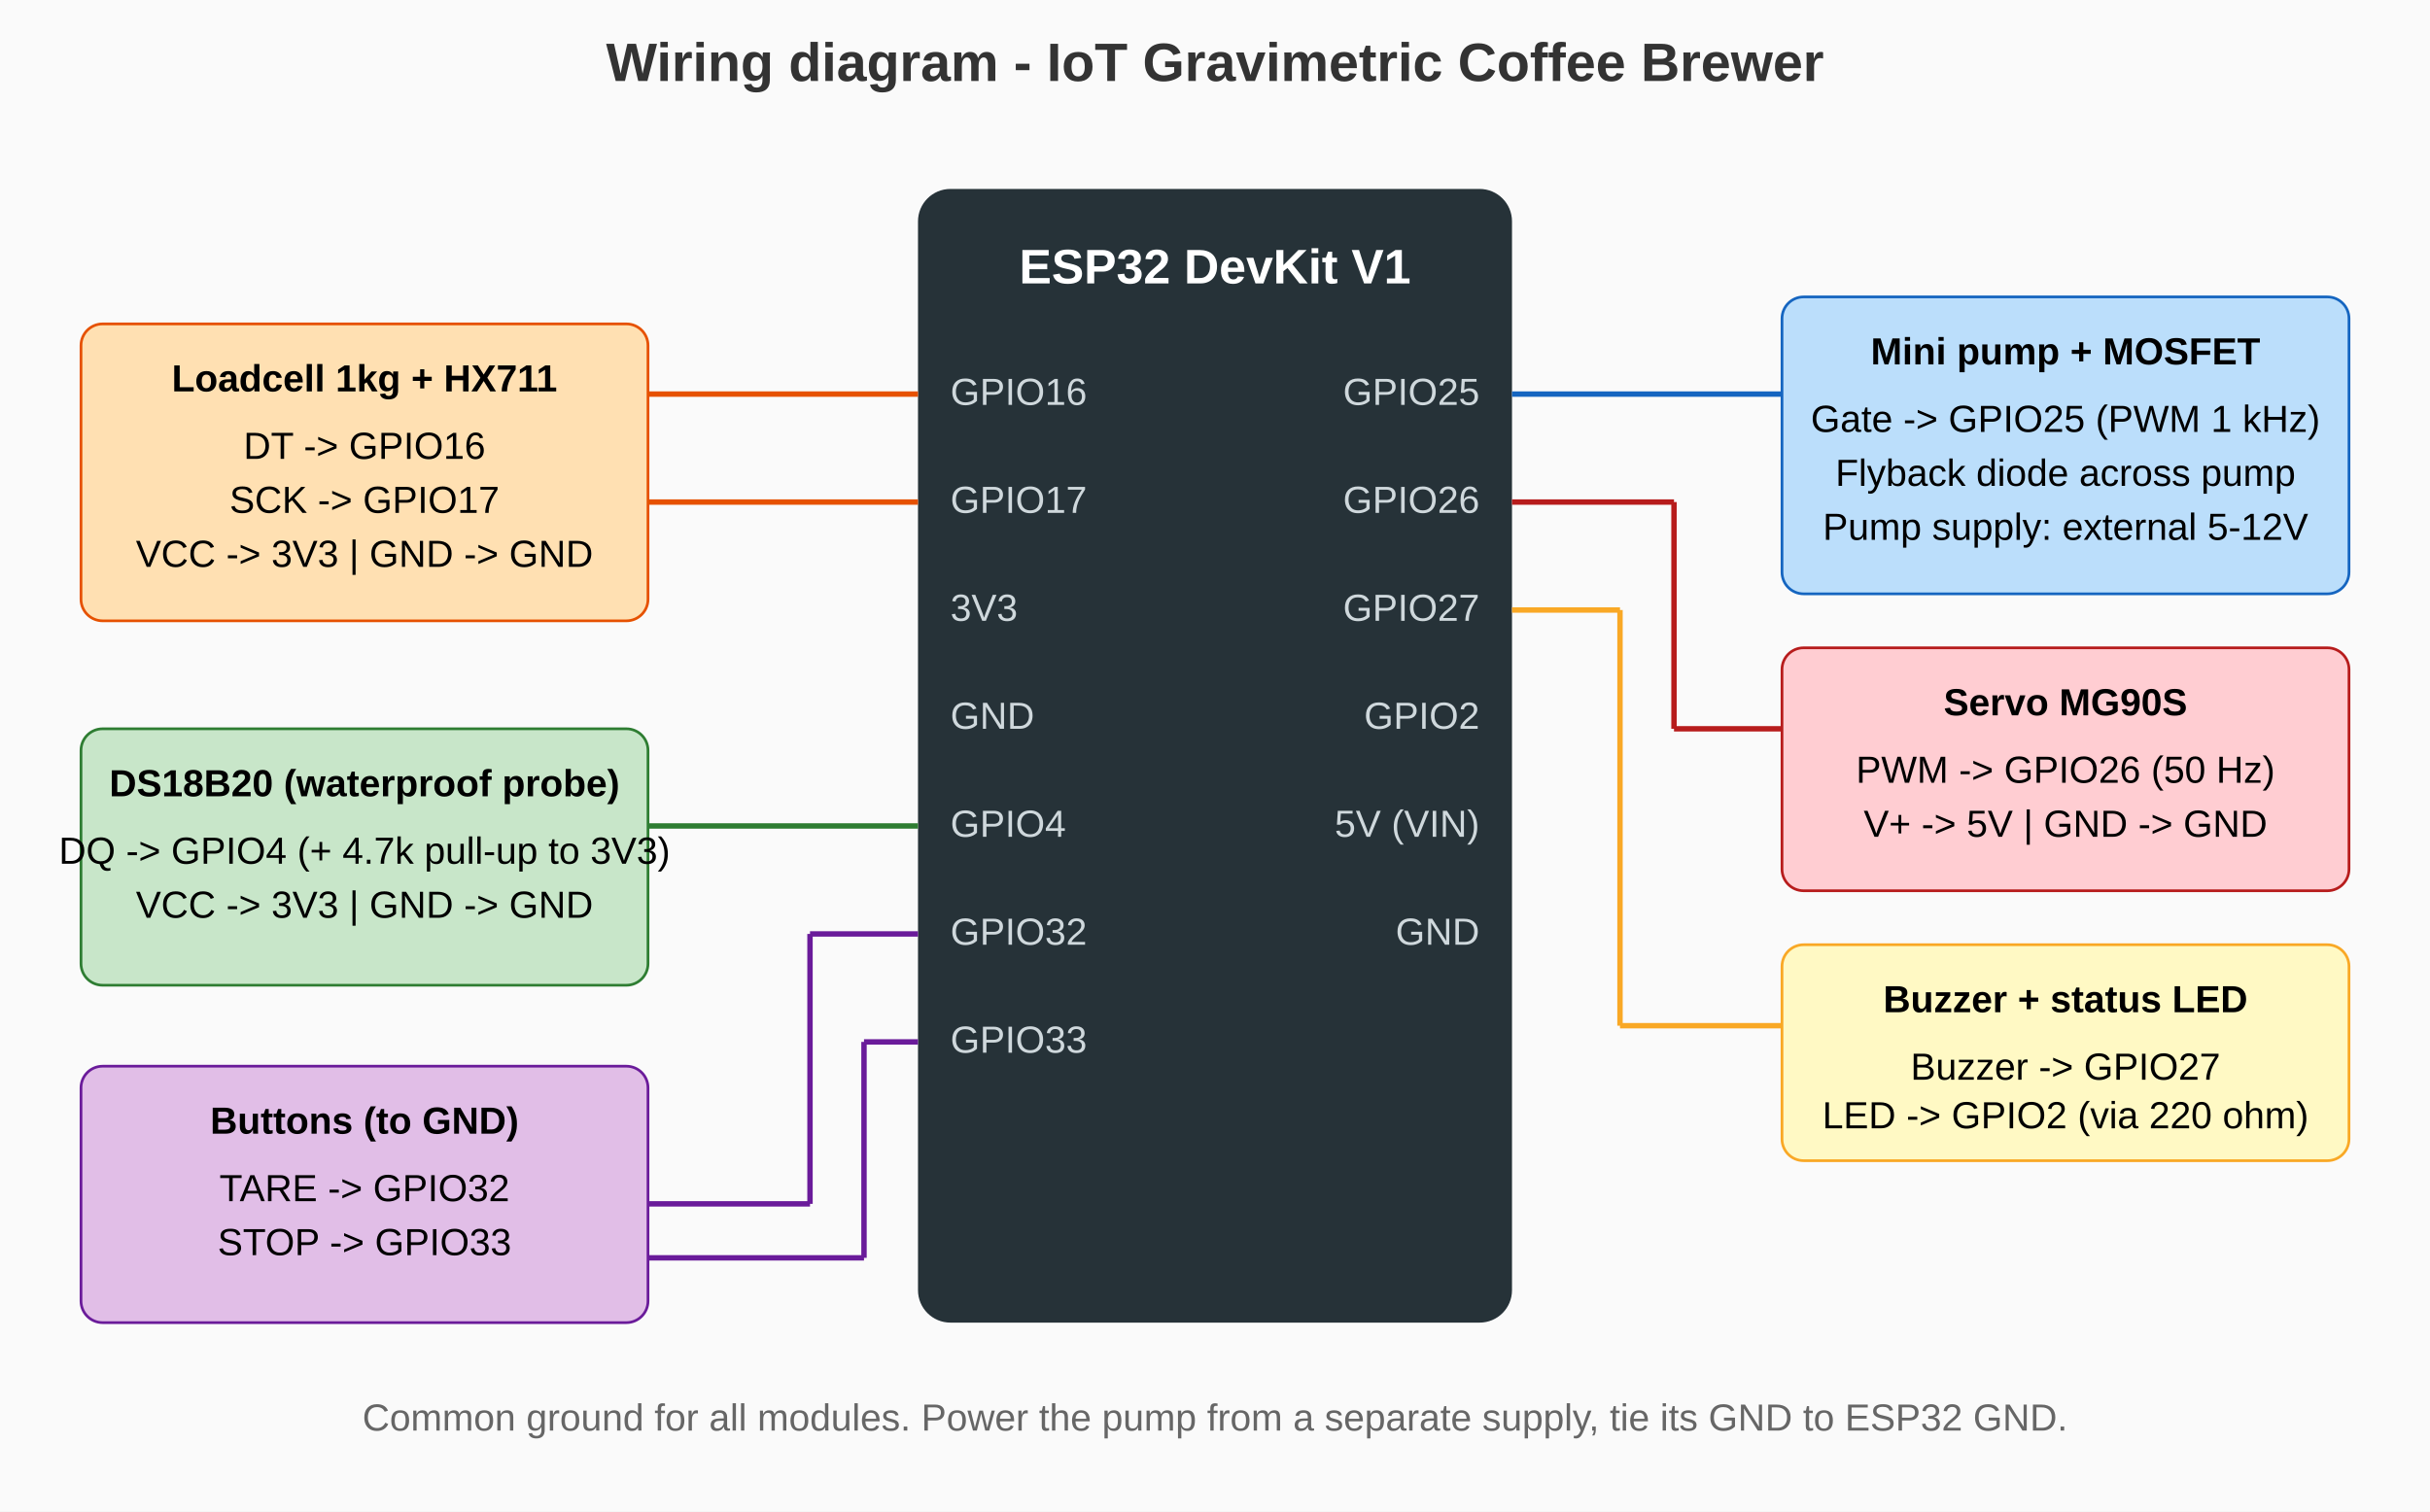
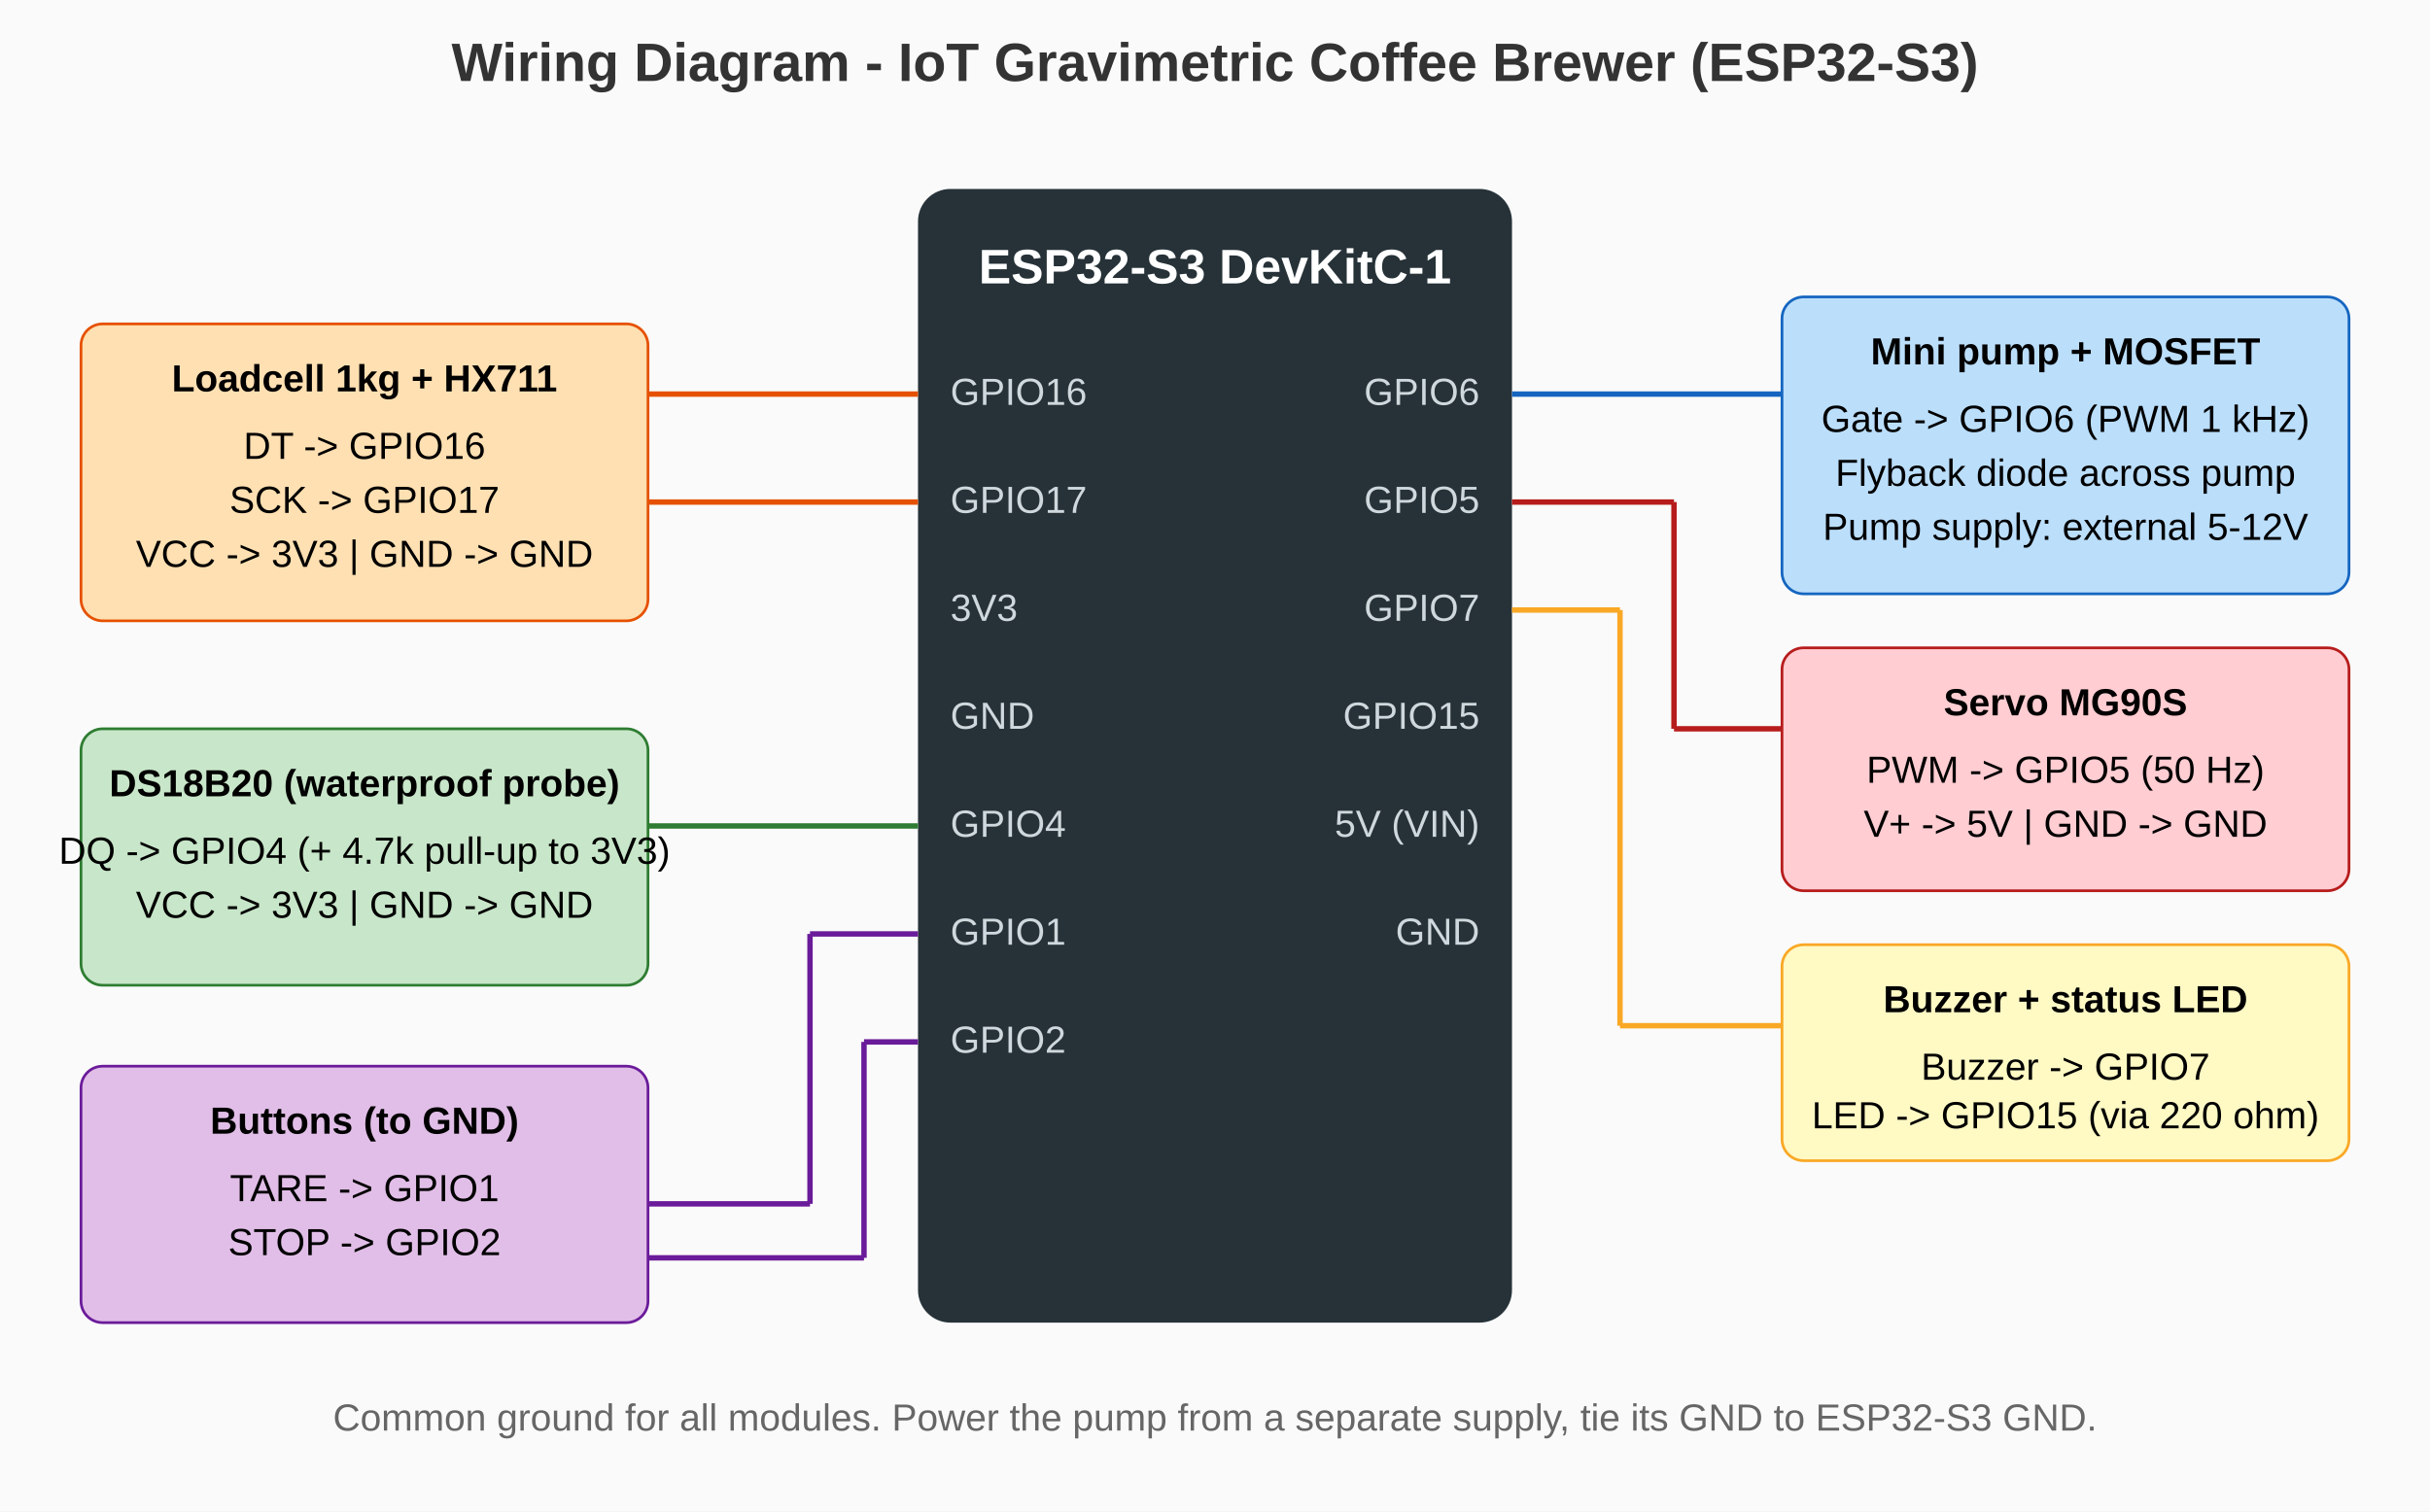
<svg xmlns="http://www.w3.org/2000/svg" width="900" height="560" viewBox="0 0 900 560" font-family="Segoe UI, Arial, sans-serif" font-size="14">
  <rect width="900" height="560" fill="#fafafa" />
-   <text x="450" y="30" text-anchor="middle" font-size="20" font-weight="bold" fill="#333">Wiring diagram - IoT Gravimetric Coffee Brewer</text>
+   <text x="450" y="30" text-anchor="middle" font-size="20" font-weight="bold" fill="#333">Wiring Diagram - IoT Gravimetric Coffee Brewer (ESP32-S3)</text>
  <rect x="340" y="70" width="220" height="420" rx="12" fill="#263238" />
-   <text x="450" y="105" text-anchor="middle" fill="#fff" font-size="18" font-weight="bold">ESP32 DevKit V1</text>
+   <text x="450" y="105" text-anchor="middle" fill="#fff" font-size="18" font-weight="bold">ESP32-S3 DevKitC-1</text>
  <g fill="#cfd8dc">
    <text x="352" y="150">GPIO16</text>
    <text x="352" y="190">GPIO17</text>
    <text x="352" y="230">3V3</text>
    <text x="352" y="270">GND</text>
    <text x="352" y="310">GPIO4</text>
-     <text x="352" y="350">GPIO32</text>
-     <text x="352" y="390">GPIO33</text>
-     <text x="548" y="150" text-anchor="end">GPIO25</text>
-     <text x="548" y="190" text-anchor="end">GPIO26</text>
-     <text x="548" y="230" text-anchor="end">GPIO27</text>
-     <text x="548" y="270" text-anchor="end">GPIO2</text>
+     <text x="352" y="350">GPIO1</text>
+     <text x="352" y="390">GPIO2</text>
+     <text x="548" y="150" text-anchor="end">GPIO6</text>
+     <text x="548" y="190" text-anchor="end">GPIO5</text>
+     <text x="548" y="230" text-anchor="end">GPIO7</text>
+     <text x="548" y="270" text-anchor="end">GPIO15</text>
    <text x="548" y="310" text-anchor="end">5V (VIN)</text>
    <text x="548" y="350" text-anchor="end">GND</text>
  </g>
  <rect x="30" y="120" width="210" height="110" rx="8" fill="#ffe0b2" stroke="#e65100" />
  <text x="135" y="145" text-anchor="middle" font-weight="bold">Loadcell 1kg + HX711</text>
  <text x="135" y="170" text-anchor="middle">DT  -&gt; GPIO16</text>
  <text x="135" y="190" text-anchor="middle">SCK -&gt; GPIO17</text>
  <text x="135" y="210" text-anchor="middle">VCC -&gt; 3V3 | GND -&gt; GND</text>
  <line x1="240" y1="146" x2="340" y2="146" stroke="#e65100" stroke-width="2" />
  <line x1="240" y1="186" x2="340" y2="186" stroke="#e65100" stroke-width="2" />
  <rect x="30" y="270" width="210" height="95" rx="8" fill="#c8e6c9" stroke="#2e7d32" />
  <text x="135" y="295" text-anchor="middle" font-weight="bold">DS18B20 (waterproof probe)</text>
  <text x="135" y="320" text-anchor="middle">DQ -&gt; GPIO4 (+ 4.7k pull-up to 3V3)</text>
  <text x="135" y="340" text-anchor="middle">VCC -&gt; 3V3 | GND -&gt; GND</text>
  <line x1="240" y1="306" x2="340" y2="306" stroke="#2e7d32" stroke-width="2" />
  <rect x="30" y="395" width="210" height="95" rx="8" fill="#e1bee7" stroke="#6a1b9a" />
  <text x="135" y="420" text-anchor="middle" font-weight="bold">Buttons (to GND)</text>
-   <text x="135" y="445" text-anchor="middle">TARE -&gt; GPIO32</text>
-   <text x="135" y="465" text-anchor="middle">STOP -&gt; GPIO33</text>
+   <text x="135" y="445" text-anchor="middle">TARE -&gt; GPIO1</text>
+   <text x="135" y="465" text-anchor="middle">STOP -&gt; GPIO2</text>
  <line x1="240" y1="446" x2="300" y2="446" stroke="#6a1b9a" stroke-width="2" />
  <line x1="300" y1="446" x2="300" y2="346" stroke="#6a1b9a" stroke-width="2" />
  <line x1="300" y1="346" x2="340" y2="346" stroke="#6a1b9a" stroke-width="2" />
  <line x1="240" y1="466" x2="320" y2="466" stroke="#6a1b9a" stroke-width="2" />
  <line x1="320" y1="466" x2="320" y2="386" stroke="#6a1b9a" stroke-width="2" />
  <line x1="320" y1="386" x2="340" y2="386" stroke="#6a1b9a" stroke-width="2" />
  <rect x="660" y="110" width="210" height="110" rx="8" fill="#bbdefb" stroke="#1565c0" />
  <text x="765" y="135" text-anchor="middle" font-weight="bold">Mini pump + MOSFET</text>
-   <text x="765" y="160" text-anchor="middle">Gate -&gt; GPIO25 (PWM 1 kHz)</text>
+   <text x="765" y="160" text-anchor="middle">Gate -&gt; GPIO6 (PWM 1 kHz)</text>
  <text x="765" y="180" text-anchor="middle">Flyback diode across pump</text>
  <text x="765" y="200" text-anchor="middle">Pump supply: external 5-12V</text>
  <line x1="560" y1="146" x2="660" y2="146" stroke="#1565c0" stroke-width="2" />
  <rect x="660" y="240" width="210" height="90" rx="8" fill="#ffcdd2" stroke="#b71c1c" />
  <text x="765" y="265" text-anchor="middle" font-weight="bold">Servo MG90S</text>
-   <text x="765" y="290" text-anchor="middle">PWM -&gt; GPIO26 (50 Hz)</text>
+   <text x="765" y="290" text-anchor="middle">PWM -&gt; GPIO5 (50 Hz)</text>
  <text x="765" y="310" text-anchor="middle">V+ -&gt; 5V | GND -&gt; GND</text>
  <line x1="560" y1="186" x2="620" y2="186" stroke="#b71c1c" stroke-width="2" />
  <line x1="620" y1="186" x2="620" y2="270" stroke="#b71c1c" stroke-width="2" />
  <line x1="620" y1="270" x2="660" y2="270" stroke="#b71c1c" stroke-width="2" />
  <rect x="660" y="350" width="210" height="80" rx="8" fill="#fff9c4" stroke="#f9a825" />
  <text x="765" y="375" text-anchor="middle" font-weight="bold">Buzzer + status LED</text>
-   <text x="765" y="400" text-anchor="middle">Buzzer -&gt; GPIO27</text>
-   <text x="765" y="418" text-anchor="middle">LED -&gt; GPIO2 (via 220 ohm)</text>
+   <text x="765" y="400" text-anchor="middle">Buzzer -&gt; GPIO7</text>
+   <text x="765" y="418" text-anchor="middle">LED -&gt; GPIO15 (via 220 ohm)</text>
  <line x1="560" y1="226" x2="600" y2="226" stroke="#f9a825" stroke-width="2" />
  <line x1="600" y1="226" x2="600" y2="380" stroke="#f9a825" stroke-width="2" />
  <line x1="600" y1="380" x2="660" y2="380" stroke="#f9a825" stroke-width="2" />
-   <text x="450" y="530" text-anchor="middle" fill="#666">Common ground for all modules. Power the pump from a separate supply, tie its GND to ESP32 GND.</text>
+   <text x="450" y="530" text-anchor="middle" fill="#666">Common ground for all modules. Power the pump from a separate supply, tie its GND to ESP32-S3 GND.</text>
</svg>
